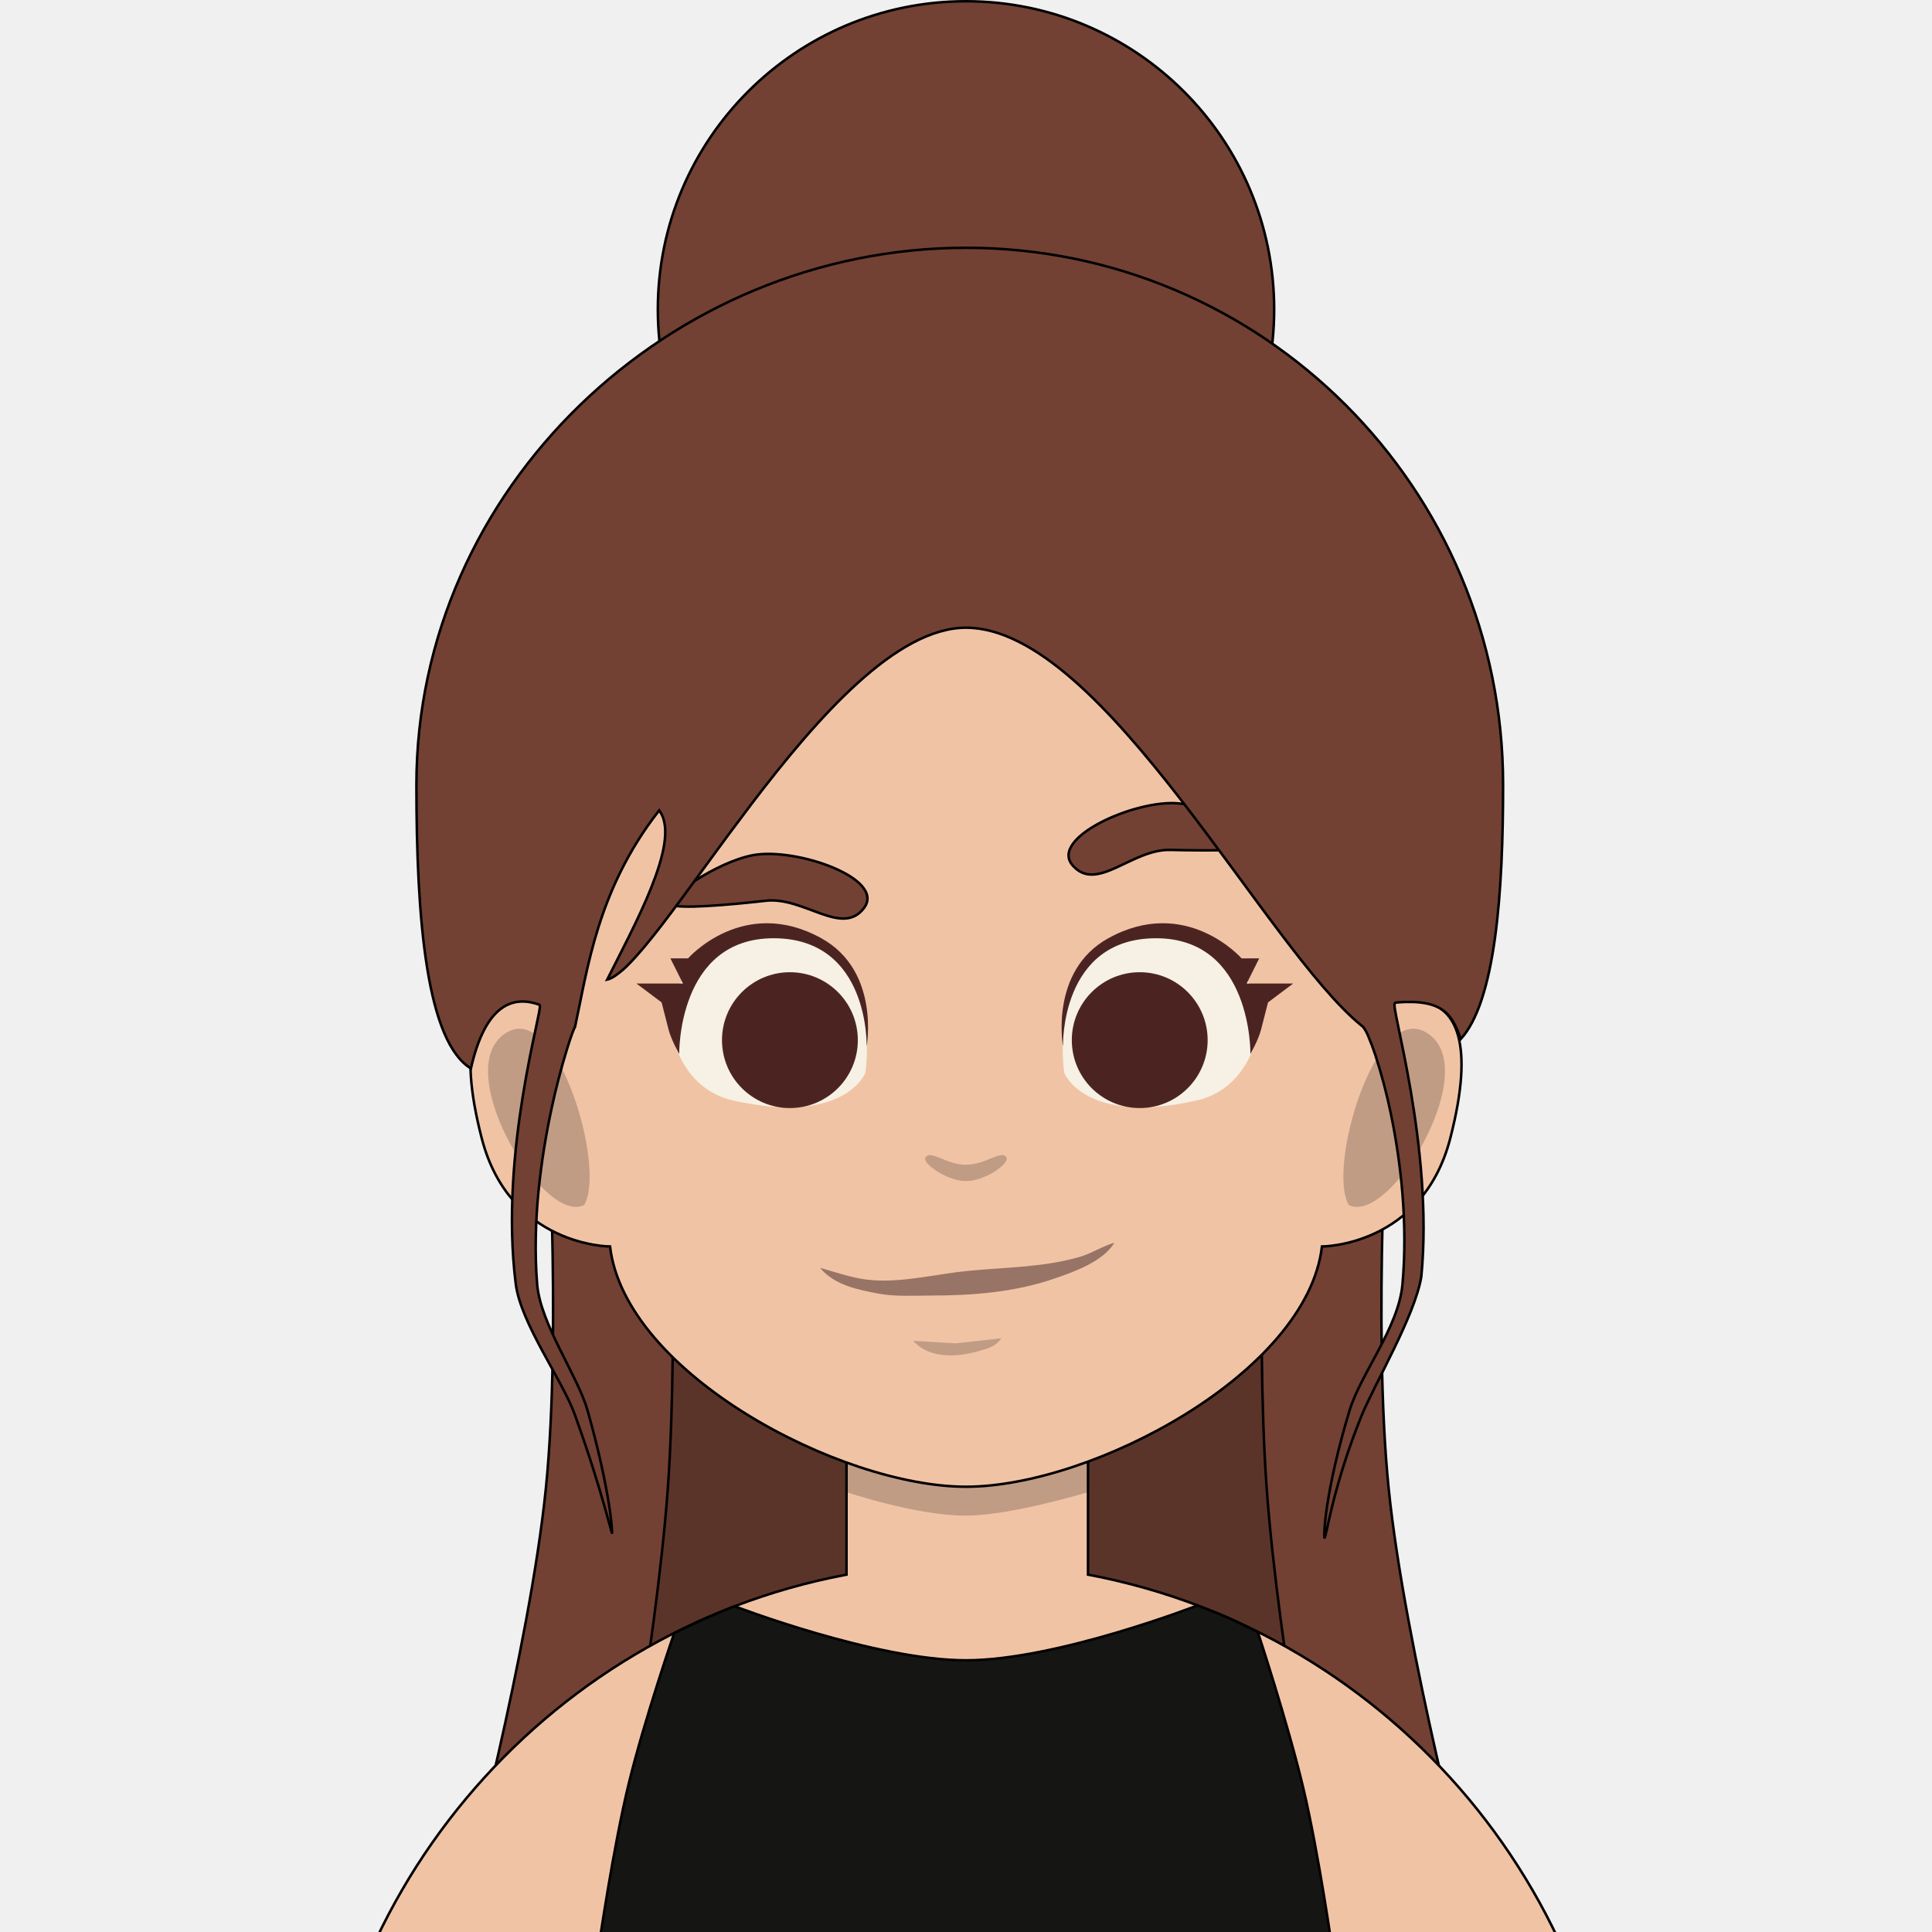
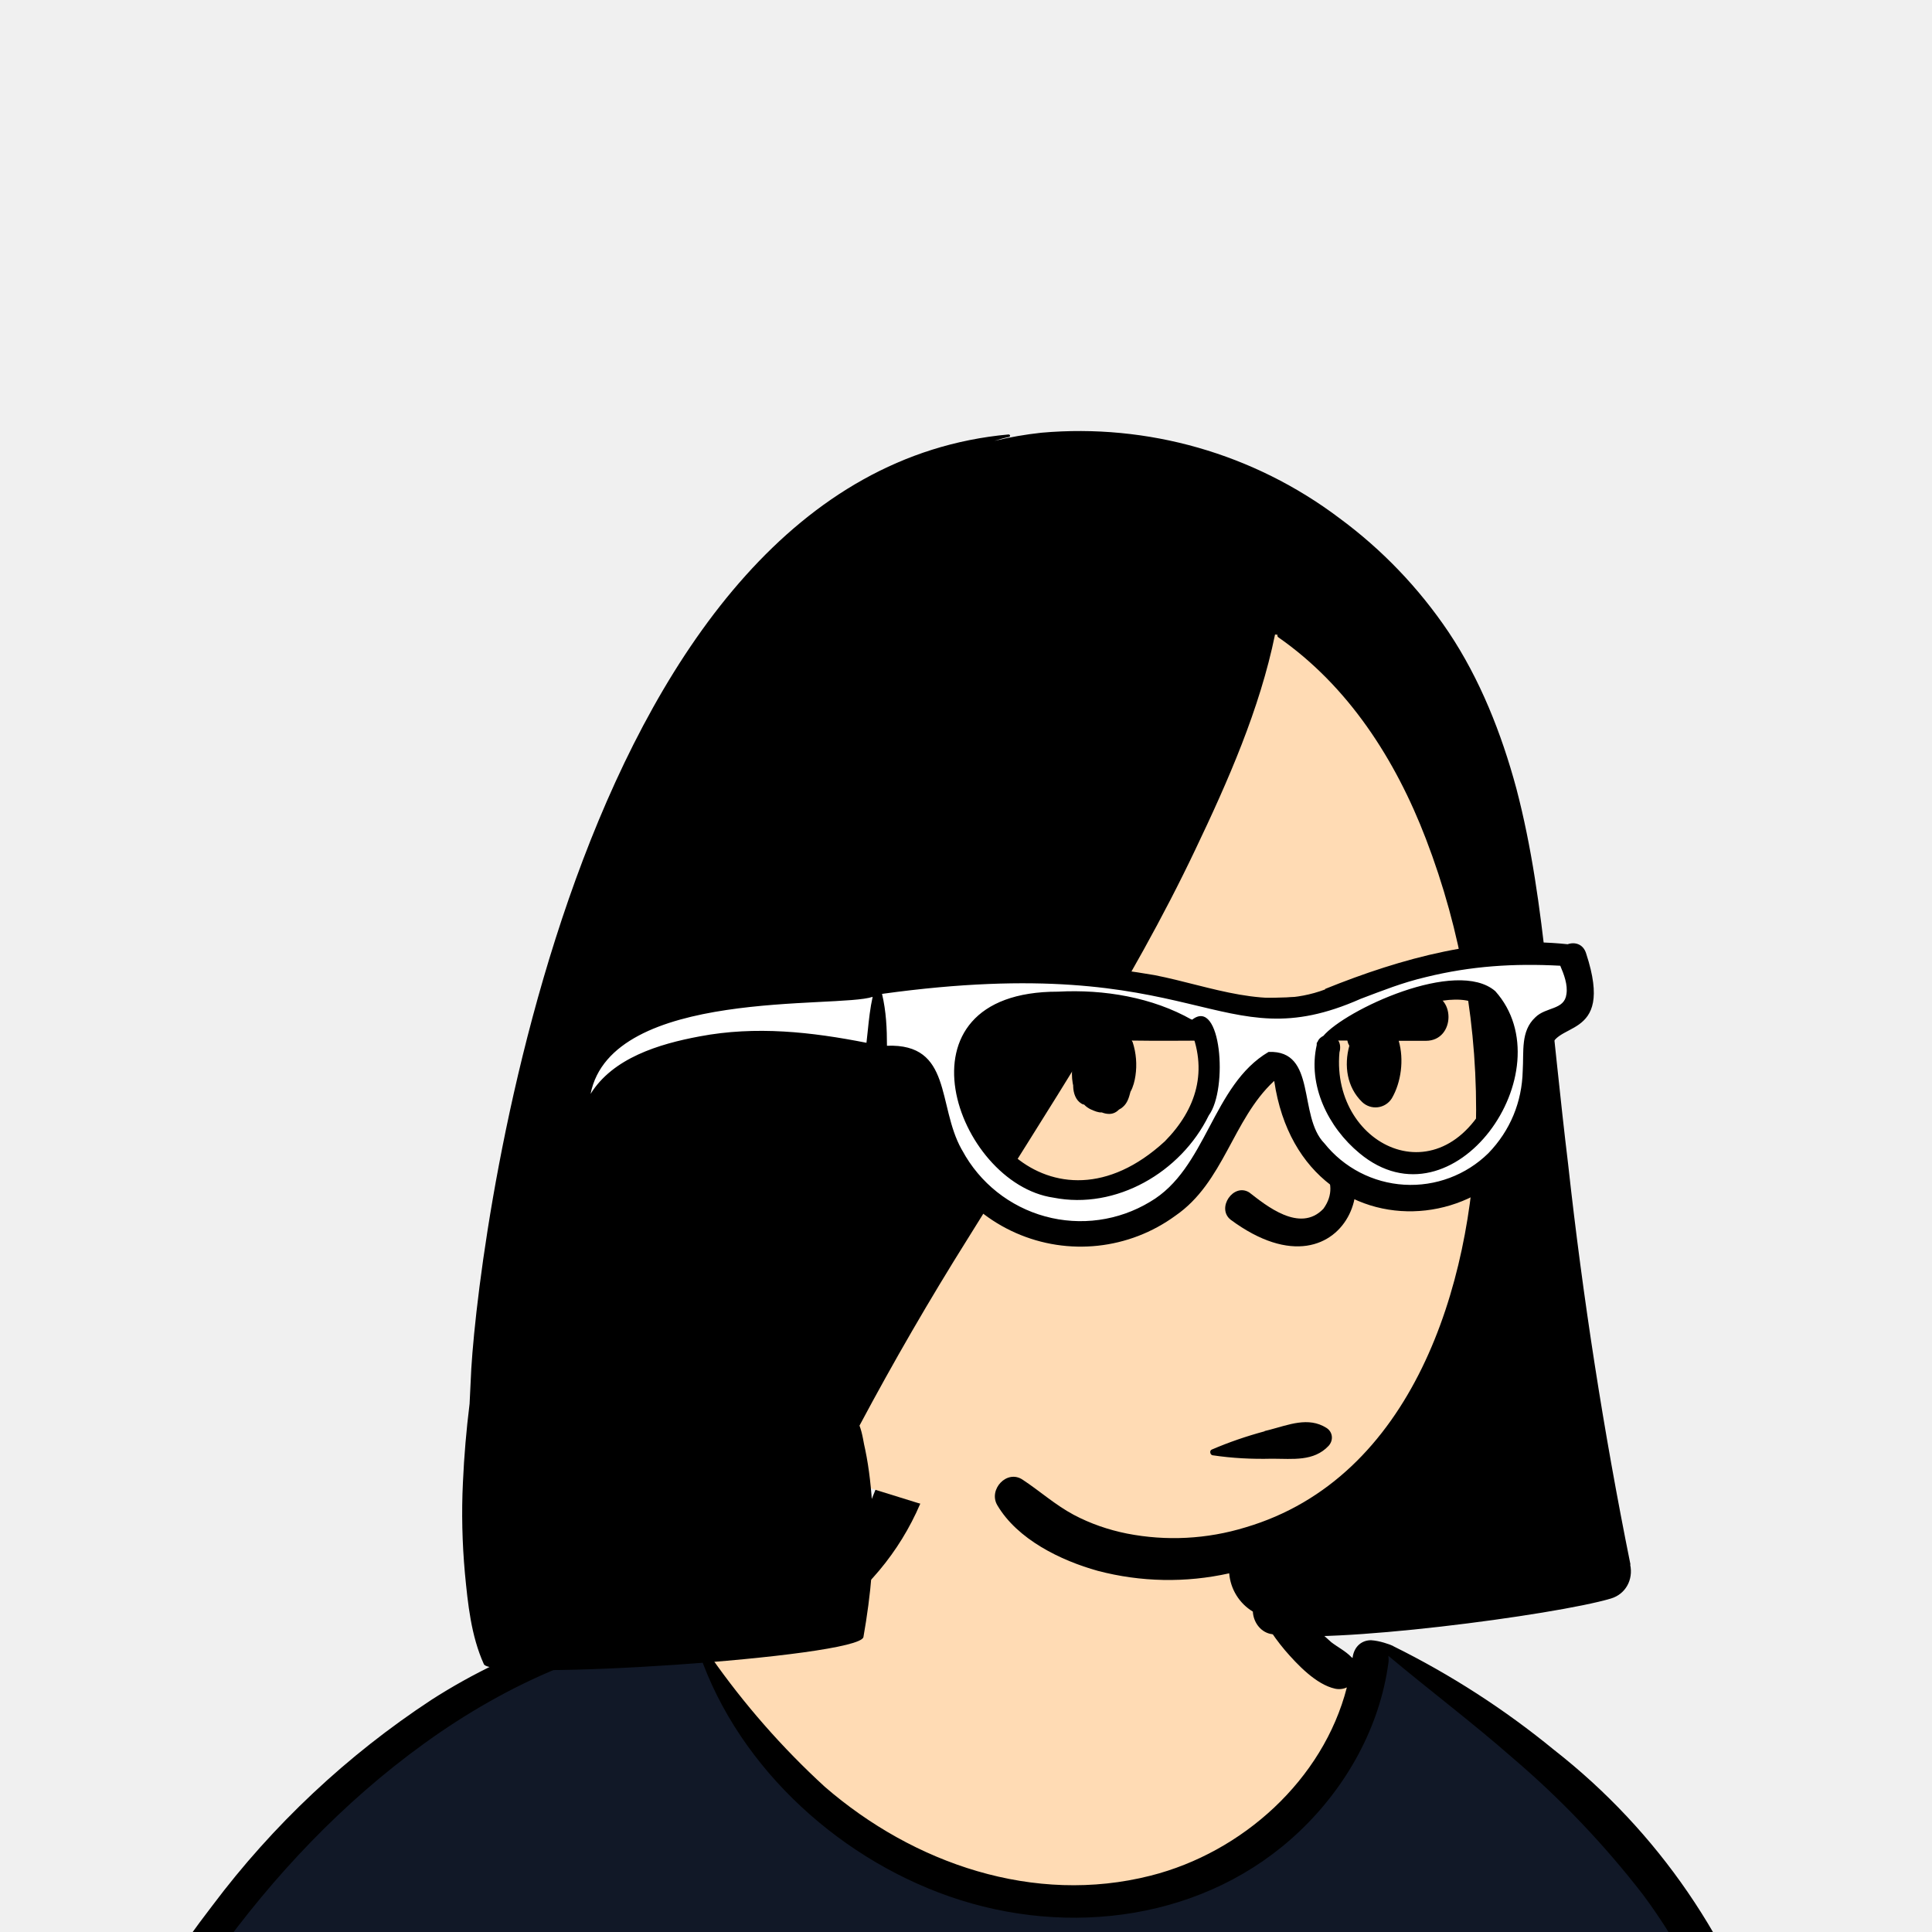
- <svg xmlns="http://www.w3.org/2000/svg" viewBox="0 0 768 768" fill="none" shape-rendering="auto">
+ <svg xmlns="http://www.w3.org/2000/svg" viewBox="0 0 704 704" fill="none" shape-rendering="auto">
  <mask id="viewboxMask">
-     <rect width="768" height="768" rx="0" ry="0" x="0" y="0" fill="#fff" />
+     <rect width="704" height="704" rx="0" ry="0" x="0" y="0" fill="#fff" />
  </mask>
  <g mask="url(#viewboxMask)">
-     <g transform="translate(0 10)">
-       <path d="m551.97 418.5-.04.6-.2 3.28a1729 1729 0 0 0-2.15 53.42c-.8 32.9-.8 73.8 2.42 105.75 3.23 31.96 11.48 72.86 18.93 105.76a1876 1876 0 0 0 13.79 56.68l.13.5h-400.7l.13-.5a1140 1140 0 0 0 3.96-15.44c2.59-10.34 6.1-24.8 9.83-41.24 7.45-32.9 15.7-73.8 18.93-105.76 3.22-31.96 3.22-72.86 2.42-105.76a1729 1729 0 0 0-2.35-56.7l-.04-.61z" fill="#724133" stroke="black" />
-       <path d="m503.5 418.5-.03.61-.14 3.28a2427 2427 0 0 0-1.53 53.41c-.57 32.9-.57 73.79 1.72 105.74s8.17 72.84 13.47 105.73a2538 2538 0 0 0 9.8 56.69l.1.54H242.1l.1-.54.61-3.28a2538 2538 0 0 0 9.2-53.4c5.3-32.9 11.17-73.79 13.47-105.74 2.29-31.95 2.29-72.85 1.72-105.74a2427 2427 0 0 0-1.67-56.69l-.03-.6z" fill="black" fill-opacity="0.2" stroke="black" />
+     <g transform="translate(0 28.16)">
+       <g transform="translate(35.2 35.2) scale(0.9)">
+         <g fill-rule="evenodd" clip-rule="evenodd">
+           <path d="M705.3 1074a2351.1 2351.1 0 0 1-15.6-101c-1-7.7-2.5-16.4 2.7-22 7.3-8 14-14.8 14.8-26.2.8-10.7-2.8-22.4-5-32.8a809.4 809.4 0 0 0-17.3-64.7c-6.6-21.7-13.9-43.2-21.3-64.6-6.9-20-13.5-40.3-22.5-59.5-17-36.5-46-63.5-81.6-81.6-9-4.5-27-20.5-36.3-24-8.5-3.4-8.5 6.3-16.9 2.6-6.7-2.9-13-6.7-16.7-13.2-4-7-14.3-16.9-15.9-25-3.3-17.4.3-32.2-12-45.3a90 90 0 0 0-41.1-23.8c-33.7-9.3-78.5-2.8-98.8 28.5-9.7 14.9-13 33-26.2 45.1-11.4 10.7-8.8 18-23.6 23.4-.9.3-23.6-4.5-24.4-4.2-16.2-3.5-31.7 6.2-46.5 11.8a325.4 325.4 0 0 0-63 32.3 399.2 399.2 0 0 0-102.3 98.5 482.5 482.5 0 0 0-76.4 161c-1.7 6.4-3.5 13-1.5 19.4 1.7 5.3 5.4 9.2 9.8 12.4 6 4.3 18 7 17.7 15.7-.1 6.6-2.4 13.5-3.5 20-1.3 7.7-2.3 15.5-3.4 23.2-4.8 35.4-8.6 71-10.3 106.6a920 920 0 0 0-.5 106c.1 2.3.8 4.5 2 6.2-1 .4-1.2 2.4.1 2.7l2.7.5a12 12 0 0 0 7 2.4l5.5.2c19.3 4 38.6 7.9 58.1 10.8 23.8 3.5 47.6 6.3 71.5 8.7 49.2 4.8 98 3.2 147.1.6a1877 1877 0 0 1 147.4-2c49.2 1.4 98.4 3.5 147.6 4.4 55 1 110-.5 164.8-5 7.5-.5 12.2-6.5 10.7-14-8.9-44.7-19-89.1-27-134Z" fill="#ffdbb4" />
+           <path d="m201 597.5 1.2-.4c14.5-5.7 29.6-14.8 45.4-11.4.5-.2 10.8 1.9 17.9 3.2l-6.7 7L247 598c40.7 67.1 88.8 100.7 144.3 100.7 55.5 0 97.7-33.6 126.4-100.7l4-1c.4 0 1 .2 1.5.4 9.3 3.6 27.4 19.6 36.3 24.1 35.6 18 64.5 45 81.6 81.6 8.7 18.6 15.2 38 21.8 57.5l.7 2c7.4 21.4 14.7 43 21.3 64.6 6.3 20.4 12 41 16.6 61.8l.7 2.9c2.2 10.4 5.8 22 5 32.8a29 29 0 0 1-3 10.7l-80.4 29 38.4 261.3c-35.1 1.5-70.3 2-105.5 1.3-49.2-.9-98.4-3-147.6-4.3-47.7-1.2-95.3-.7-143 1.7l-12 .6a946.3 946.3 0 0 1-139.5-1l-3.1-.3v-38.3l16.3-212.9-83-15.6-81.3-39.5a21.7 21.7 0 0 1-5.6-8.8c-1.9-6-.5-12 1-18l.5-1.3a492.8 492.8 0 0 1 76.4-161A399.3 399.3 0 0 1 138 629.7c19.8-13 40.9-23.9 63-32.3Z" fill="#111827" />
+           <path d="M232.2 584.6c5.1-.3 10.3.6 15.4 1 .4.1.6.8 0 .9-9 1.9-18 4.5-26.9 7.1l-3.8 1.2c-10 3-19.8 6-29.6 10-19.4 7.9-37.8 18.5-54.8 30.8C67.2 682.8 20 754.3-9.9 828.3a526 526 0 0 0-24.3 77c-.4 1.6-2 5.4-1 7 .7 1.3 3.6 2.1 5 2.9l4.5 2.3 25.2 12.9 2.3 1.1c38 18.6 78.4 34.4 121 35.5l.4-3.7a342 342 0 0 1 9.9-60c.3-1 1.6-.6 1.7.3 3 23.1 2 46.4 1 69.7-1.8 41-4.3 82.2-6.5 123.3-1.2 20.6-2.6 41-3.9 61.7-1.3 20.5-1.7 41.6-4.7 62-.6 4.6-6 7-10 6.6-4.4-.5-7.9-4.5-8-9 0-11.9 1.5-24 2.4-35.8l2.5-33.8c3.1-41.1 6.8-82.2 10.2-123.3a4771 4771 0 0 1 3.8-43.7C76.4 979.8 34.2 963-6.1 943.5c-.6 13.2-2 26.5-3.4 39.6-3.8 36.8-7.1 73.6-9.6 110.5a2254.2 2254.2 0 0 0-4.2 92.7l-.2 7c0 4.4-.5 8.5-4.3 11.7-3.7 3.3-8.9 3.5-12.6 0-5-4.6-4.2-10.9-4-17.1a1675.6 1675.6 0 0 1 1.8-47.2 1321 1321 0 0 1 10.5-109.5l2-14c3.5-26 7.5-52.7 15.5-77.9-3.1-1.5-6.2-3-9.3-4.7-5.5-2.7-11.2-5.4-16.6-8.4-4.2-2.5-7.9-5.8-9-10.8-1.4-5.5.6-11.5 2-16.9v-.4a502 502 0 0 1 26.6-80 523.2 523.2 0 0 1 67.8-117 353.8 353.8 0 0 1 88.7-83.3 239 239 0 0 1 53.8-25.7 142.6 142.6 0 0 1 42.8-7.5Zm90.1-66c6-6.5 18.1.2 15.2 8.8a108.2 108.2 0 0 1-34.7 52A79.4 79.4 0 0 1 247 598l1.7 2.4a321.1 321.1 0 0 0 46.1 52.6c36 31.2 84.8 48 132 36 37.1-9.4 69.8-38.8 79.4-76.2-1.3.6-3 .9-4.8.5-7.7-1.7-15.3-9.8-20.3-15.6-5.3-6.3-9.5-13-12.6-20.7-5.6-14-7.4-32.1.3-45.7 1-1.7 3-.7 3.3 1l.3 2.5c1.5 12.7 3.3 25 9.3 36.6a76 76 0 0 0 18.2 23.1c2.6 2 5.8 3.6 8.1 6l.5.4c.6-5 4.1-7.3 7.6-7.2 3.3.2 7.3 1.6 8.8 2.3l.1.1a341 341 0 0 1 65.1 42 259 259 0 0 1 88.4 129c7.5 25.3 11.8 51.4 16.3 77.4l2.8 16c4.2 23.9 8.9 48.4 18.4 70.7 2.5 5.7.6 11.1-5.5 13.4A1493 1493 0 0 1 688 953c3.7 16 6 32.5 8.7 48.5 6 34.1 13.2 68 19.4 102 3.2 17.5 6.1 35 9.3 52.3l4.7 25.2 2.4 13.6.1.7c.5 2.4 1 4.9.4 7.3-.8 2.7-2.9 4.6-4.8 6.6-1.6 1.6-3.8 1.6-5.7.7l-.7-.3c-3.4-1.6-6-3.2-7.3-7-.7-2.5-1-5.2-1.5-7.7a3535.6 3535.6 0 0 1-7.8-43.6l-1.6-9.1c-5.2-31.4-10.2-62.9-12.8-94.5-1-14-2.3-28.1-3.5-42.2l-.9-10.5c-1.1-13.3-2.5-27-2.7-40.5l-4.5 1.6L657 964c-5.5 2-12.5 6-18.4 5.2-2.9-.3-5-1.2-6.8-2.9 2 28.8 4.8 57.4 8.5 86a1965.7 1965.7 0 0 0 22 135c.6 3.2 1.4 6.4 1.9 9.6.5 3.7-.5 5.9-2.5 9-1.7 2.4-5 3.7-7.8 2-3.6-2.3-5.5-4.3-6.5-8.4-1-3.7-1.6-7.6-2.3-11.4a1654.2 1654.2 0 0 1-11.4-65.2c-7.8-52-12.7-104.4-15.2-156.8a1388 1388 0 0 1-1.4-77.8c0-13.3.5-26.6 1.4-39.9 1-13.4 3-26.5 4.8-39.8 0-.5.7-.5.7 0 .8 14.9 2.1 29.8 2.8 44.7.6 14.3.9 28.5 1.4 42.8.6 18.7 1.5 37.5 2.7 56.2a9.6 9.6 0 0 1 8.5-3.1c4.7-1 9.7-3.4 14.1-5l16.8-5.5 26.4-8.7a679 679 0 0 1-18-80.8l-2-12.3c-4-24.2-8.5-48.5-15.8-72a229.8 229.8 0 0 0-34.8-68.2 370.2 370.2 0 0 0-52.7-55.3C557 627 539.7 614 523 600c.1.9.2 2 0 3-3.5 25.9-17 50-35.8 67.9-37.7 36-93.6 43.4-142 26.5-46.7-16.3-88-55-102.6-102.8-.3-.8.8-1 1.3-.5l2.4 3.3c0-.4.2-.9.7-1a129 129 0 0 0 46.6-29.2 100.2 100.2 0 0 0 21.3-33.3l.4-1c1.7-5 3.2-10.2 7-14.2Z" fill="#000" />
+         </g>
+         <g transform="matrix(.99789 0 0 1 156 62)">
+           <g fill-rule="evenodd" clip-rule="evenodd">
+             <path d="M407.3 307.8c-1.7-78.6-21.3-165.6-88.4-214.1-4.3-3.1-10.7-1.6-14.2 2-3 .5-5.6 2.2-7.4 5.5A4238.1 4238.1 0 0 1 172 314.9c-28.2 45.3-62.4 90.6-66.9 145.4-.8 1-8 9.3-3.8 8.7 1.9-1 3.8-1.8 5.8-2.4 5.4 7.8 17.8 6.6 20.8-2.3 10.2.3 20.4 3 30.2 6 24 7.5 48.3 15 72.8 20.7 80.6 21.4 167.3-5.9 173.7-99.9 8.7-12.2 4-66.5 2.7-83.3Z" fill="#ffdbb4" />
+             <path d="M466 501a1825.5 1825.5 0 0 1-25.3-162.2c-3.2-26.3-5.7-52.7-8.7-79-2.7-24.5-6-49.1-12.3-73-6-22.2-14.7-44.2-27.5-63.3a187 187 0 0 0-44.4-46.2A175.3 175.3 0 0 0 227 42.8c-6.5.7-12.8 1.8-19.1 3.3 2-.6 4-1.2 6-1.6.7-.2.4-1-.2-1C40.2 59.2-.6 360.9-4.3 421.7L-5 436a401.5 401.5 0 0 0-2.7 31.8c-.6 12.2-.3 24.5.8 36.7 1.2 12.5 2.5 25.4 7.7 36.9 3.2 7 152.4-2.7 154-11 3-17 4.7-34.3 3.7-51.5-.5-8.2-1.3-16.4-3-24.5-.6-2.2-1-6.3-2.3-9.6a1235 1235 0 0 1 44-75.8c32-51.7 66.1-102.4 92.3-157.5 13.2-27.6 26.1-56.8 32.3-87l1 .1c-.1.4 0 .8.3 1 28.5 19.8 47.6 49.6 59.9 81.6a305.5 305.5 0 0 1 20.3 117.2c-1.6 63.3-25.6 141.6-93.5 161.6a99.2 99.2 0 0 1-48.1 2.5c-7.5-1.5-14.8-4-21.6-7.6-7.5-4-13.7-9.6-20.7-14.2-6.4-4.3-14 4-10.3 10.3 8.2 13.9 25.7 22.4 40.8 26.6a113.2 113.2 0 0 0 53.3 1 20 20 0 0 0 9.6 15.5c.2 4 2.8 8 7 9 22.5 4.6 115.9-7.6 138.3-14.3 6-1.8 9.1-7.7 7.8-13.7" fill="#000" />
+           </g>
+         </g>
+         <g transform="translate(315 248)">
+           <path fill-rule="evenodd" clip-rule="evenodd" d="m157.9 261 2-.5c7.7-2 15.7-5.4 23-.8 2.6 1.6 3 5 .9 7.3-6 6.4-14.6 5.2-22.6 5.2h-.4c-8 .2-16-.2-24-1.4-1-.2-1.3-1.9-.3-2.3 7-3 14-5.4 21.4-7.4Zm13-116.6c7.5 4.6 19 15.3 10.8 26.6-9.5 10-23.3-1.4-30-6.6-6.4-4-13.4 6.3-7.6 11 49 36.3 69-29.8 30.5-36.4-4.2-.8-5.8 4-3.8 5.4ZM223.2 84c12.2-.4 12.2 19 0 19h-11c2.2 7.6 1 16.8-2.8 23.3a7.8 7.8 0 0 1-12 1.5c-6.2-6-7.4-14.8-5.2-22.8l-.5-1-.3-1.1h-52.9c-11.5 0-23 .2-34.4 0l.4.7a30 30 0 0 1 1.1 13.6c-.3 2-.9 4.5-2 6.4-.6 2.3-1.2 4.5-3 6.1a6 6 0 0 1-1.6 1.1c-1 1-2.3 1.8-4 1.8-1 0-2-.2-3-.6-1.5.1-3-.6-4.4-1.2a9 9 0 0 1-2.8-2c-.4 0-.8-.2-1.1-.4-2.3-1.4-3.2-4.2-3.3-6.8v-.5l-.2-1c-.8-4.5.1-9.7 1-14l.8-3.7c-2.3 0-4.5-.2-6.8-.3-5.8-.2-12.7.6-18-1.8-.4-.2-.3-.7 0-1 4.8-3.4 12.4-4 18.3-5.1l.5-.1a372.7 372.7 0 0 1 62.5-7.6C166.8 85 195 85 223.3 84Z" fill="#000" />
+         </g>
+         <g transform="translate(279 400)" />
+         <g transform="translate(179 343)" />
+         <g transform="translate(203 303)">
+           <g fill-rule="evenodd" clip-rule="evenodd">
+             <path d="M370.3 94c-9.2 11.5-45.1 24.3-64.3 10.5C287 90.6 279.3 81 276.8 63.7c-.3-1.8-3.6-3-5-1.7a96.6 96.6 0 0 0-18 26C248 98.5 242.3 109 232 116.3c-18.4 9.8-51.6 11.2-61.4 6.9a63.6 63.6 0 0 1-37-50.6s-3.4-10.8-6.5-13.1c-2.8-2.2-18.6-4.1-20.3-4.4-31-5.8-70.4-9.5-98.1 10.8C5 68.2-7.8 76.7-8 74.6-8 66.4 1.2 47.8 22.3 39c26.1-11 65-11.5 87.5-9.1 1.1 0 5-.9 5.2-1 34.1-14.7 73.4-10.8 109.8-4.6 5.3 1 52 12.6 70.7 5.6 30.8-12.6 63.6-21.7 96.8-18.1.3 0 4.5 25.5 1.2 27.2-2.6 1.4-7 5-8.6 6.9a10 10 0 0 0-2.2 6.9A61.1 61.1 0 0 1 370.3 94ZM243.7 78.8c4-5.7 5.2-18.4 3.5-27.6-.8-4.7-2.4-8.4-4.4-10.3a6 6 0 0 0-4.6-1.7c-.9 0-1.9.3-3 .9a92 92 0 0 0-47.6-9.7c-13 0-22.2 3-28.5 7.9-7.6 5.7-11 14-11.2 22.9a51.3 51.3 0 0 0 11.3 31.4 42.6 42.6 0 0 0 26.4 16.8c11.5 2.3 23.3 0 33.5-5.3a57.9 57.9 0 0 0 24.6-25.3Zm113.8 6c6.6-7.8 11-18 11.6-28 .6-9-1.8-18-8.6-25.6-6-5.2-16.9-5.3-28.3-2.4a86.9 86.9 0 0 0-35 17.7c-1.2.7-2.3 1.7-3.2 4v1c-1.6 7-.7 14.2 2 20.8A47.8 47.8 0 0 0 309.9 91c8 6.6 16.4 8.6 24.2 7.5a38.3 38.3 0 0 0 23.4-13.8Z" fill="#fff" />
+             <path d="M294.4 27C325.6 14.4 359 5.3 392.6 8.9c2.8-1 6.3-.2 7.5 3.8 12 36.6-14.8 26.4-14.4 40 2.8 76.8-100.3 89.9-111.9 11.6l-.2.1c-16.7 15.6-20.2 40.9-39.8 54.4a65 65 0 0 1-103-45.5l-.2-.7c-2.4-10.6-5.3-13.2-17.3-13.1l-1.9-.4c-31-6.1-72.3-11.6-101 9.4-6.2 3.6-6.4 13-11.7 17-5.8 1-9.3-5.8-9.7-10.6-1-47.8 84.6-51.2 122.8-47.1.8-.8 2.3-.7 2.9.2 34.6-15 73.6-12.9 110.6-6.6 23 4.5 45.7 14.6 69.1 5.8Zm95.1-9.4c-18.7-1-36 .1-54.3 4.6-9.7 2.3-17.1 5.3-26.4 8.8C251 56.6 244.4 11.1 115 29c1.7 7.1 2 14.2 2 21 26.5-1 20.3 24.2 30.2 41.9l.3.5a54.4 54.4 0 0 0 76 20.8c23-13.4 25.1-47.2 48-60.7 19.7-.8 11.8 26 22.6 37a44.8 44.8 0 0 0 66.4 4c8.9-9.2 13.6-20.8 13.9-33.3.5-8-.9-16.1 5.1-21.7 4.3-4.3 11.8-2.9 12.6-9.4.6-3.8-1-8-2.5-11.5ZM186.3 28.1c18.6-1 38.2 2.3 54.2 11.4 11.8-9.4 14.7 28 6.8 38.7-11.3 23.1-37.6 38.3-62.9 33.3-39.4-5.7-67-83.5 1.9-83.4Zm53 14-1-.2c-17-2.7-63.7-14.8-81.7 4.3-17.4 31.7 26.8 84.9 72.9 42.5 12.8-13 17.8-28.8 9.8-46.7Zm54.3 4c8.8-10.5 54-31.8 69.7-18.2 28.8 32.2-16.8 97.4-55 65.6C295.6 83 287.3 66 291 49.7V49c0-.3 0-.2.3-.5.5-1.3 1.4-2 2.4-2.5Zm69.3 19.5C372.6 13 332.1 33 299 47c1.7 1.6 1.7 3.9 1.2 5.7-3.5 39 44 61 62.8 12.9ZM111.2 30.2C97.2 35 5.5 26.5-3 69.5 6 55 24.5 49.3 41.2 46.2c22.7-4.3 45.2-1.8 67.5 2.6l.5-4.6c.5-4.9 1-9.5 2-14Z" fill="#000" />
+           </g>
+         </g>
+       </g>
    </g>
-     <path d="M432.5 556.5v69.45l.4.07c120.31 22.8 211.36 128.92 211.6 256.48h-520c.24-127.56 91.29-233.7 211.6-256.48l.4-.07V556.5z" fill="#f1c3a5" stroke="black" />
-     <path d="M336 556h97v37s-30.58 9.4-49 9.5c-19.59.1-48-9.5-48-9.5z" fill="black" fill-opacity="0.2" />
-     <path d="M191.5 452.5c-20-77.5 33.5-50 33.5-50C189.18 286.68 217 140 384 140s194.82 146.68 159 262.5c0 0 53.5-27.5 33.5 50-11.1 43-51 43-51 43C519.57 545.9 434 591 384 591s-135.57-45.1-141.5-95.5c0 0-39.9 0-51-43Z" fill="#f1c3a5" stroke="black" />
-     <path d="M202.22 410c19.81-10.14 38.7 54.5 30 69-16.5 8.5-55-56.21-30-69m363.96 0c-19.82-10.14-38.7 54.5-30 69 16.5 8.5 55-56.21 30-69M384 469.5c-7.81 0-18-7.5-16-9.5 2-3 8.19 3 16 3s14-6 16-3c1.81 2.17-8.19 9.5-16 9.5" fill="black" fill-opacity="0.2" />
-     <path d="m238 774 292 3.5s-5.75-40.84-12-67-18-61.7-18-61.7-7.31-3.73-12-5.8-12-4.8-12-4.8-56.07 21.8-92 21.8-92-21.5-92-21.5-7.31 2.91-12 5-12 5.7-12 5.7-11.75 34.07-18 59.55S238 774 238 774Z" fill="#151613" stroke="black" />
-     <path d="M363 533c6.08 6.96 16.76 6.57 25 4.36 3.88-1.04 7.8-1.87 10-5.36l-18 1.99z" fill="black" fill-opacity="0.2" />
-     <path d="M326 504c5.6 6.77 14.7 8.63 23 10.2 6.89 1.3 14.02.8 21 .8 16.38 0 33.36-1.3 49-6.7 8.06-2.78 19.39-6.74 24-14.3-4.88 1.4-9.12 4.31-14 5.7-14.38 4.1-29.32 4.07-44 5.47-12.54 1.2-25.36 4.61-38 3.74-7.36-.5-13.98-3-21-4.91" fill="#3F2626" fill-opacity="0.5" />
-     <path d="M321.5 373.47c29 10 22.5 53 22.5 53s-8 21-52.5 11c-27.15-6.1-26.5-41-26.5-41s27.5-33 56.5-23" fill="#F6F1E4" />
-     <circle cx="314" cy="413.473" r="27" fill="#4B2422" />
-     <path d="M266.5 380.97h7s22.06-25.12 53-8c23.5 13 18 43 18 43s1.25-43-37-43-37.5 46-37.5 46-3.18-5.55-4.25-9.75L263 398.47l-10-7.5h18.5z" fill="#4B2422" />
-     <path d="M445.56 373.47c-29 10-22.5 53-22.5 53s8 21 52.5 11c27.15-6.1 26.5-41 26.5-41s-27.5-33-56.5-23" fill="#F6F1E4" />
-     <circle cx="27" cy="27" r="27" transform="matrix(-1 0 0 1 480.06 386.47)" fill="#4B2422" />
-     <path d="M500.56 380.97h-7s-22.06-25.12-53-8c-23.5 13-18 43-18 43s-1.25-43 37-43 37.5 46 37.5 46 3.18-5.55 4.25-9.75l2.75-10.75 10-7.5h-18.5z" fill="#4B2422" />
-     <g fill="#724133">
-       <path d="M304.39 358.06c15.17-1.74 30.44 14.5 39.1 2.83s-26.89-24.06-44.03-20.97c-14.7 2.66-35.6 17.59-32.9 19.59s23.14.22 37.83-1.45m160.76-20.2c-15.26-.4-29.06 17.1-38.7 6.22s24.68-26.32 42.03-24.72c14.89 1.36 36.99 14.41 34.48 16.64-2.5 2.22-23.03 2.24-37.8 1.85" />
-       <path d="M304.39 358.06c15.17-1.74 30.44 14.5 39.1 2.83s-26.89-24.06-44.03-20.97c-14.7 2.66-35.6 17.59-32.9 19.59s23.14.22 37.83-1.45Zm160.76-20.2c-15.26-.4-29.06 17.1-38.7 6.22s24.68-26.32 42.03-24.72c14.89 1.36 36.99 14.41 34.48 16.64-2.5 2.22-23.03 2.24-37.8 1.85Z" stroke="black" />
-     </g>
-     <circle cx="384" cy="123" r="122.5" fill="#724133" stroke="black" />
-     <path d="M384 98.5c117.91 0 213.5 95.59 213.5 213.5 0 20.92-.7 42.62-3.24 60.97-1.27 9.17-3 17.5-5.32 24.46-2.2 6.6-4.92 11.94-8.27 15.63-1.67-4.7-3.34-8.68-6.84-11.31-3.7-2.78-9.32-4-18.83-3.25a.6.6 0 0 0-.43.16 1 1 0 0 0-.2.33q-.06.28-.05.62.02.68.23 1.93c.27 1.64.77 4.07 1.4 7.13 1.28 6.14 3.12 14.87 4.88 25.23 3.5 20.7 6.66 47.86 4.17 73.54-1.3 7.94-5.96 18.6-10.98 28.96-5 10.34-10.37 20.37-13 26.91a265 265 0 0 0-11.58 35.9c-1 4.18-1.7 7.4-2.2 9.6q-.38 1.65-.65 2.52l-.07.2q-.11-.79-.07-2.34c.06-2.32.39-5.84 1.07-10.38 1.36-9.09 4.13-22.25 8.96-38.16 2.2-7.23 7.02-15.42 11.55-24.02 4.5-8.54 8.7-17.48 9.47-26.06 2.2-24.48-.68-48.9-4.6-67.77a215 215 0 0 0-6.2-23.47 90 90 0 0 0-2.75-7.32 16 16 0 0 0-2.08-3.8l-.03-.04-.03-.02-.9-.72c-9.26-7.58-20.1-20.83-32.02-36.6-12.27-16.23-25.7-35.14-39.58-53.08-13.91-17.94-28.35-34.98-42.73-47.53s-28.78-20.7-42.58-20.7c-13.82 0-28.5 8.82-42.98 21.91-14.5 13.1-28.9 30.58-42.21 48.05a1546 1546 0 0 0-19.02 25.67c-5.98 8.2-11.56 15.86-16.61 22.43-5.06 6.57-9.58 12.04-13.44 15.9a35 35 0 0 1-5.25 4.44q-1.75 1.17-3.12 1.48c5.45-10.86 12.59-24.26 17.47-36.46 2.5-6.27 4.43-12.25 5.22-17.43.78-5.16.46-9.63-1.64-12.79l-.39-.58-.42.55c-24.14 31.12-28.06 62.6-33.03 85.54l-.1.13q-.1.18-.23.47-.28.6-.7 1.74c-.57 1.52-1.33 3.75-2.2 6.6a282 282 0 0 0-6.1 23.52c-4.16 19.38-7.75 45.03-5.72 69.85.65 7.96 4.72 17.07 9.06 25.87 4.37 8.84 9 17.35 10.96 24.23 4.61 16.27 7.24 29.17 8.6 37.91.67 4.37 1.02 7.7 1.14 9.88q.04.7.04 1.22l-.48-1.67c-.6-2.1-1.43-5.24-2.6-9.33-2.33-8.19-6-20.3-11.75-36.32-2.5-6.94-7.9-16.05-12.89-25.3-5-9.32-9.6-18.8-10.58-26.6-3.35-26.28-.6-53.78 2.8-74.78 1.7-10.5 3.55-19.38 4.9-25.66.67-3.14 1.21-5.64 1.54-7.37q.25-1.3.32-2.04.05-.37.02-.63 0-.13-.06-.29a.6.6 0 0 0-.36-.35c-4.82-1.69-10.16-1.96-15.04 1.68-4.77 3.55-9 10.76-11.96 23.74-4.26-2.6-7.75-7.43-10.6-14.1-2.96-6.95-5.18-15.83-6.82-26.06-3.28-20.46-4.24-46.22-4.24-72.57 0-117.9 100.57-213.5 218.5-213.5Z" fill="#724133" stroke="black" />
  </g>
</svg>
